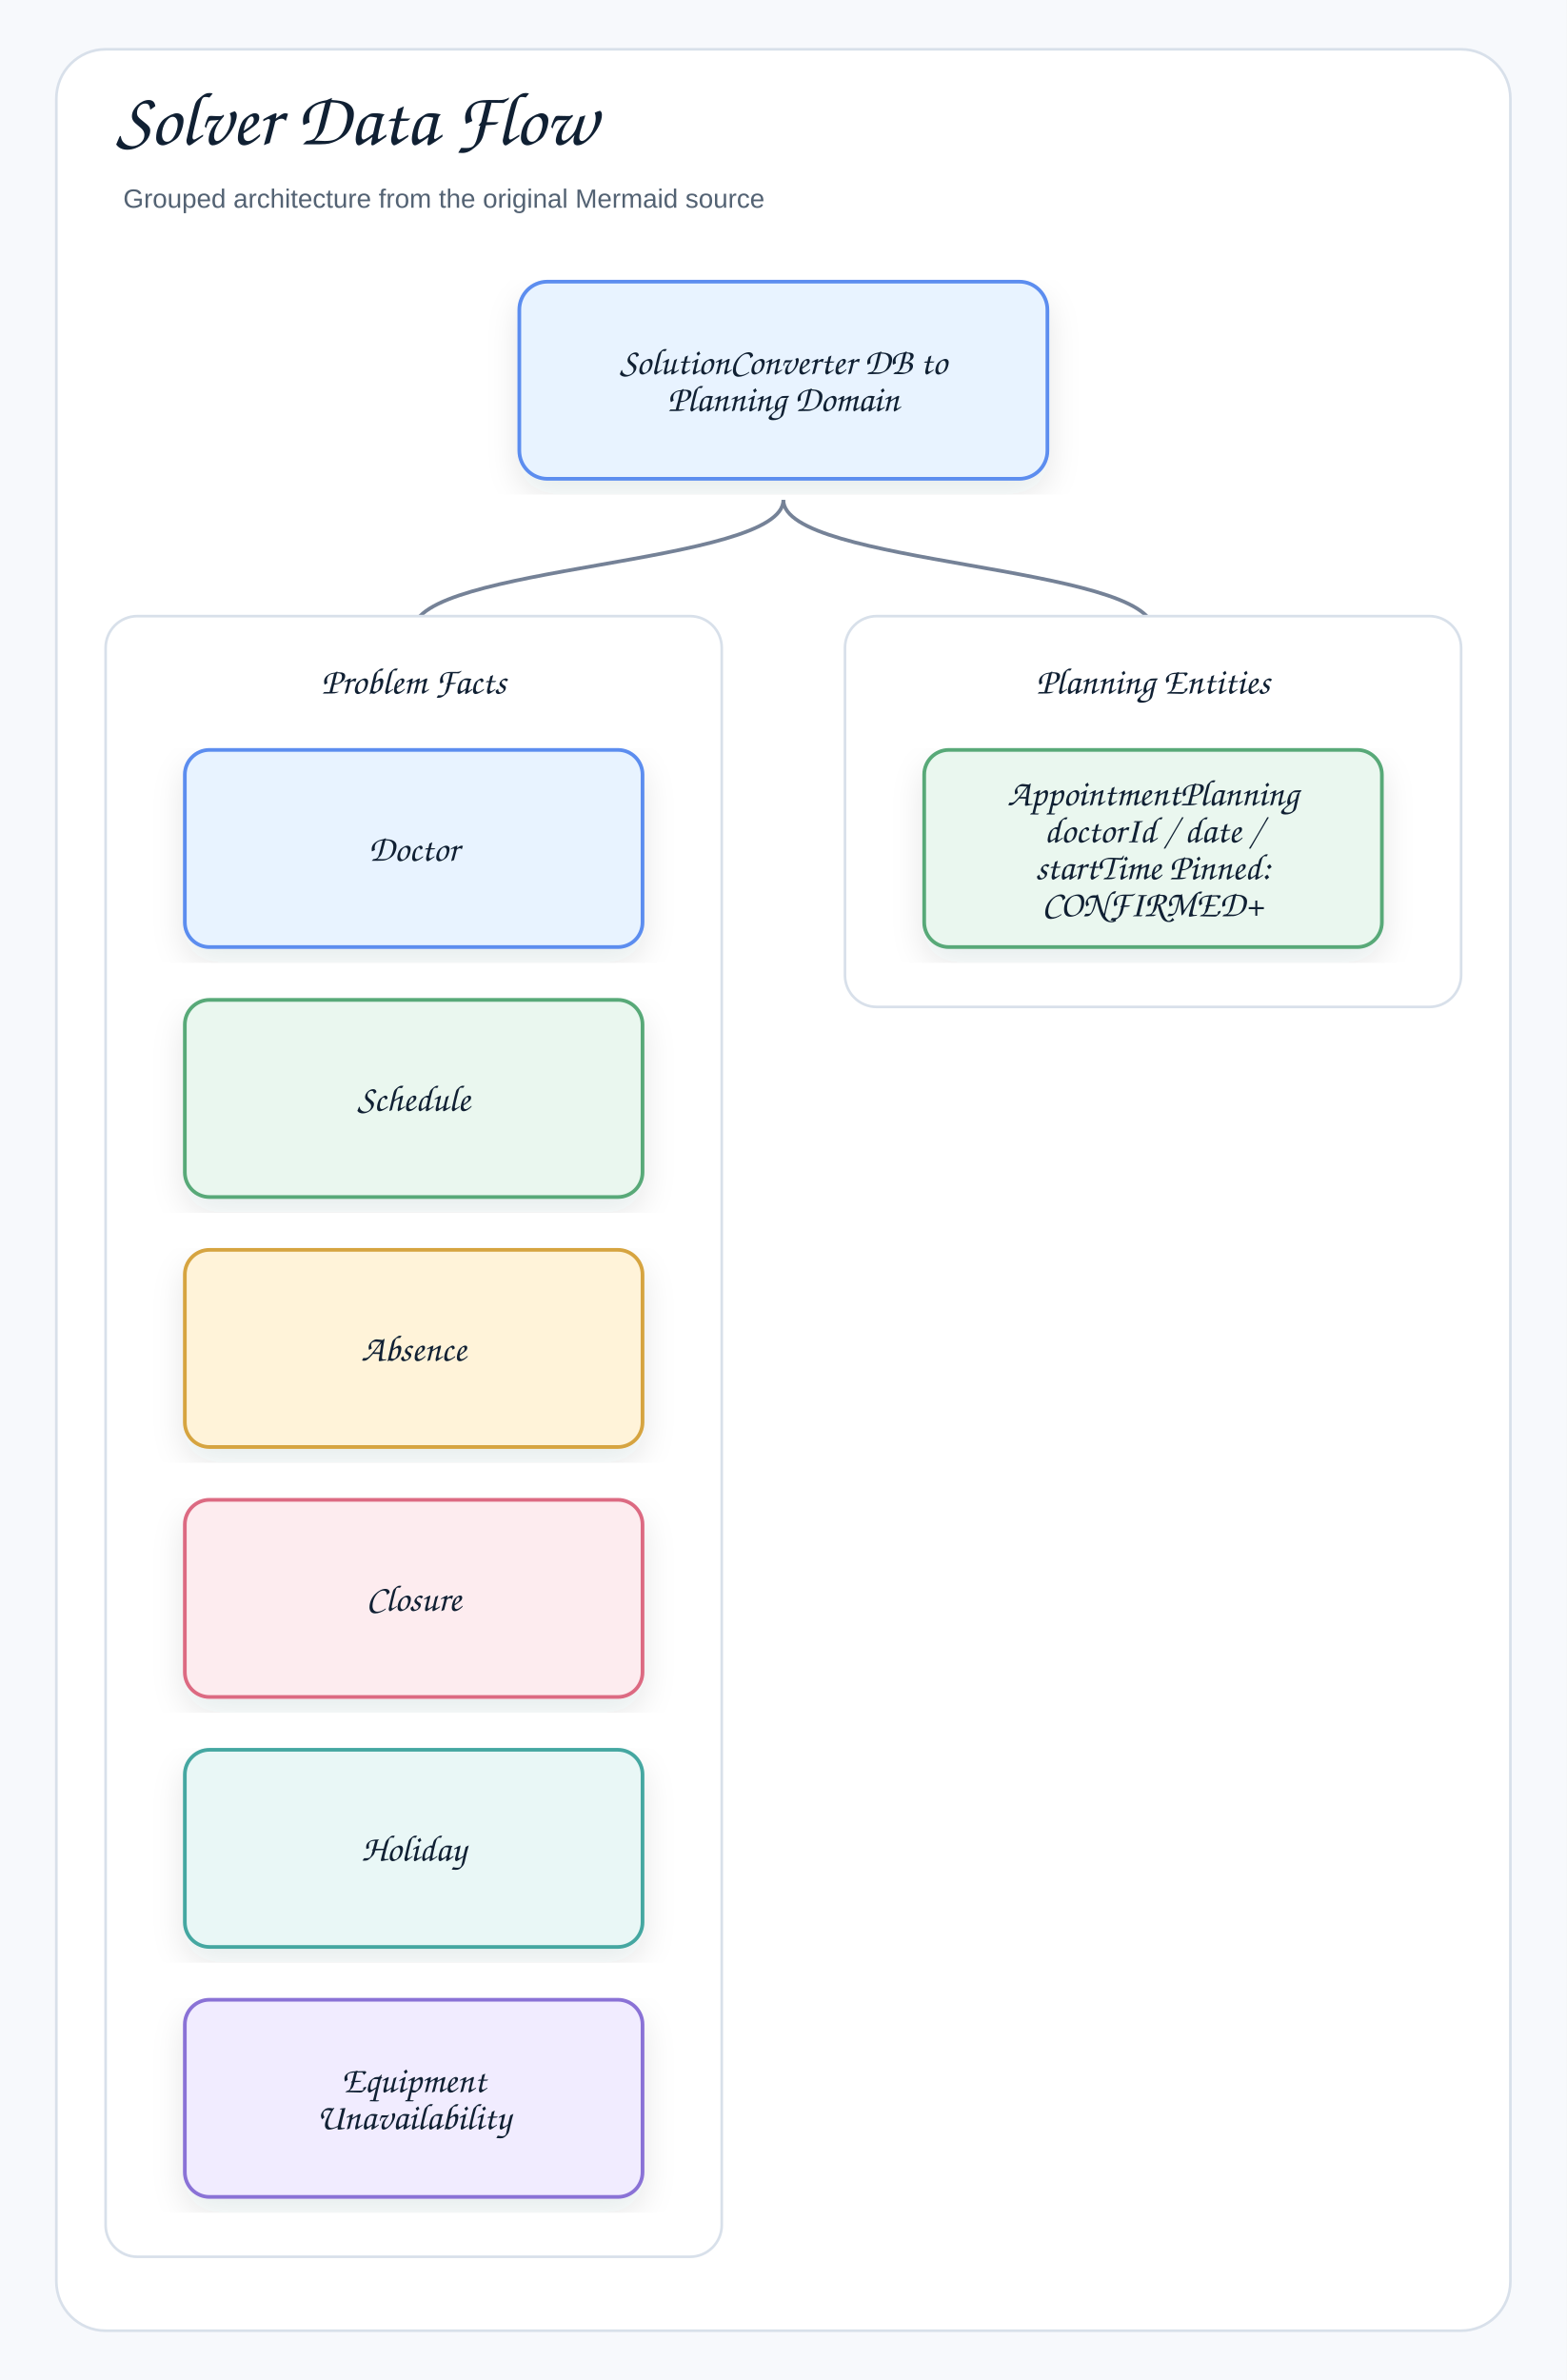
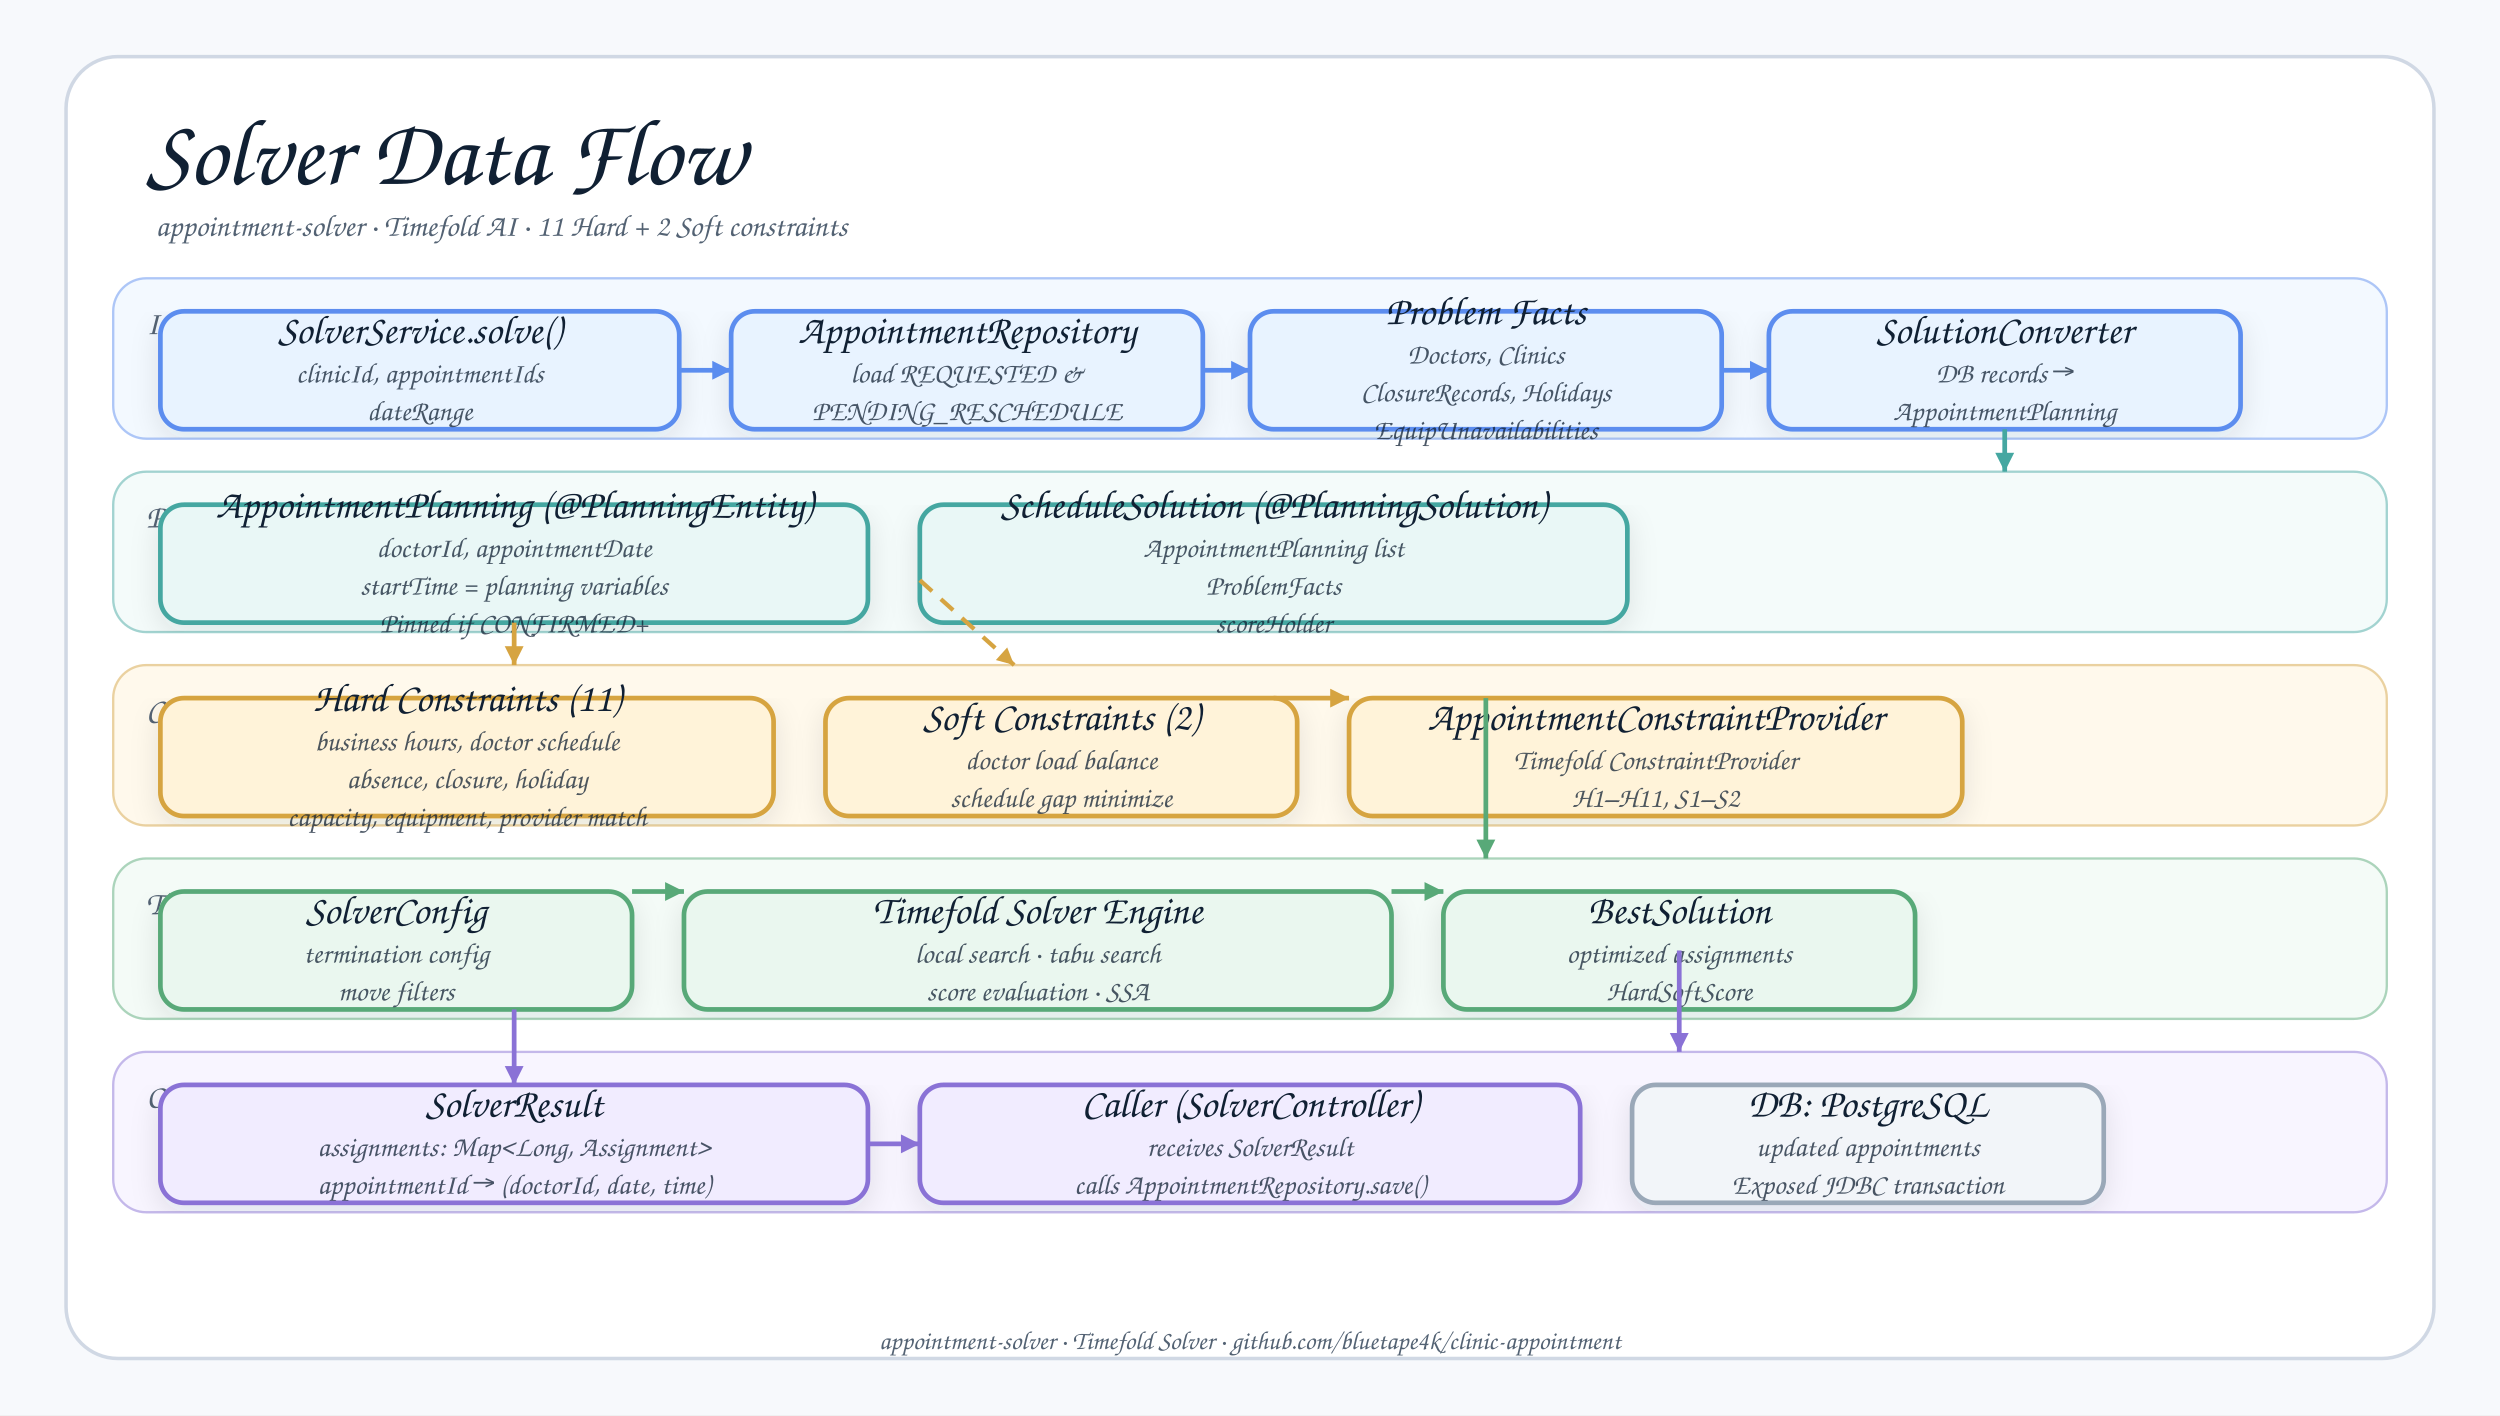
- <svg xmlns="http://www.w3.org/2000/svg" width="890" height="1352" viewBox="0 0 890 1352" role="img" aria-label="Solver Data Flow">
+ <svg xmlns="http://www.w3.org/2000/svg" width="1060" height="600" viewBox="0 0 1060 600" role="img" aria-label="appointment-solver — Timefold Solver Data Flow">
  <defs>
    <filter id="shadow" x="-8%" y="-8%" width="116%" height="116%">
-       <feDropShadow dx="0" dy="8" stdDeviation="9" flood-color="#1f2937" flood-opacity="0.10" />
+       <feDropShadow dx="0" dy="4" stdDeviation="6" flood-color="#1f2937" flood-opacity="0.10" />
    </filter>
-     <marker id="openArrow" markerWidth="12" markerHeight="10" refX="10" refY="5" orient="auto" markerUnits="strokeWidth">
-       <path d="M 1 1 L 10 5 L 1 9" fill="none" stroke="#758297" stroke-width="1.8" stroke-linecap="round" stroke-linejoin="round" />
+     <marker id="arr" markerWidth="5" markerHeight="5" refX="4.5" refY="2.5" orient="auto" markerUnits="strokeWidth">
+       <path d="M 0.5 0.5 L 4.5 2.5 L 0.5 4.5 Z" fill="#758297" />
+     </marker>
+     <marker id="arr-blue" markerWidth="5" markerHeight="5" refX="4.5" refY="2.5" orient="auto" markerUnits="strokeWidth">
+       <path d="M 0.5 0.5 L 4.5 2.5 L 0.5 4.5 Z" fill="#5B8DEF" />
+     </marker>
+     <marker id="arr-green" markerWidth="5" markerHeight="5" refX="4.5" refY="2.5" orient="auto" markerUnits="strokeWidth">
+       <path d="M 0.5 0.5 L 4.5 2.5 L 0.5 4.5 Z" fill="#58A978" />
+     </marker>
+     <marker id="arr-amber" markerWidth="5" markerHeight="5" refX="4.5" refY="2.5" orient="auto" markerUnits="strokeWidth">
+       <path d="M 0.5 0.5 L 4.5 2.5 L 0.5 4.5 Z" fill="#D6A441" />
+     </marker>
+     <marker id="arr-pink" markerWidth="5" markerHeight="5" refX="4.5" refY="2.5" orient="auto" markerUnits="strokeWidth">
+       <path d="M 0.5 0.5 L 4.5 2.5 L 0.5 4.5 Z" fill="#DC6B82" />
+     </marker>
+     <marker id="arr-purple" markerWidth="5" markerHeight="5" refX="4.5" refY="2.5" orient="auto" markerUnits="strokeWidth">
+       <path d="M 0.5 0.5 L 4.5 2.5 L 0.5 4.5 Z" fill="#8A72D6" />
+     </marker>
+     <marker id="arr-teal" markerWidth="5" markerHeight="5" refX="4.5" refY="2.5" orient="auto" markerUnits="strokeWidth">
+       <path d="M 0.5 0.5 L 4.5 2.5 L 0.5 4.5 Z" fill="#45A7A1" />
    </marker>
    <marker id="inherit" markerWidth="14" markerHeight="12" refX="12" refY="6" orient="auto" markerUnits="strokeWidth">
-       <path d="M 0 1 L 12 6 L 0 11 Z" fill="#ffffff" stroke="#758297" stroke-width="1.8" />
+       <path d="M 0 1 L 12 6 L 0 11 Z" fill="#ffffff" stroke="#758297" stroke-width="1.5" />
    </marker>
    <style>
-     .canvas{fill:#f7f9fc}.frame{fill:#fff;stroke:#d8e0ea;stroke-width:1.5}
-     .title{font-family:"Architects Daughter","Comic Sans MS","Comic Sans",cursive;font-size:43px;font-weight:400;fill:#102033}
-     .subtitle{font-family:"Comic Sans MS","Comic Sans","Comic Neue",Arial,sans-serif;font-size:15px;font-weight:400;fill:#536273}
-     .label{font-family:"Architects Daughter","Comic Sans MS","Comic Sans",cursive;font-size:25px;font-weight:400;fill:#102033}
-     .smallLabel{font-family:"Architects Daughter","Comic Sans MS","Comic Sans",cursive;font-size:21px;font-weight:400;fill:#102033}
-     .mono{font-family:"Comic Sans MS","Comic Sans","Comic Neue",Arial,sans-serif;font-size:12px;font-weight:400;fill:#102033}
-     .small{font-family:"Comic Sans MS","Comic Sans","Comic Neue",Arial,sans-serif;font-size:12px;font-weight:400;fill:#536273}
-     .strong{font-family:"Comic Sans MS","Comic Sans","Comic Neue",Arial,sans-serif;font-size:13px;font-weight:400;fill:#102033}
-     .card{stroke-width:2.1;filter:url(#shadow)}.compartment{stroke-width:1.5;fill:none}
-     .line{stroke:#758297;stroke-width:2.1;fill:none;marker-end:url(#openArrow)}
-     .plainLine{stroke:#758297;stroke-width:2.1;fill:none}
-     .dashed{stroke:#758297;stroke-width:2.1;stroke-dasharray:7 6;fill:none;marker-end:url(#openArrow)}
-     .inheritLine{stroke:#758297;stroke-width:2.2;fill:none;marker-end:url(#inherit)}
-     .implLine{stroke:#758297;stroke-width:2.2;stroke-dasharray:8 7;fill:none;marker-end:url(#inherit)}
+     .canvas{fill:#F7F9FC}
+     .frame{fill:#FFFFFF;stroke:#D0D8E4;stroke-width:1.5}
+     .title{font-family:"Architects Daughter","Comic Sans MS",cursive;font-size:40px;fill:#102033}
+     .subtitle{font-family:"Comic Mono","Comic Sans MS",cursive;font-size:13px;fill:#536273}
+     .label{font-family:"Architects Daughter","Comic Sans MS",cursive;font-size:22px;fill:#102033}
+     .smallLabel{font-family:"Architects Daughter","Comic Sans MS",cursive;font-size:17px;fill:#102033}
+     .mono{font-family:"Comic Mono","Comic Sans MS",cursive;font-size:12px;fill:#102033}
+     .small{font-family:"Comic Mono","Comic Sans MS",cursive;font-size:11px;fill:#536273}
+     .layerTitle{font-family:"Architects Daughter","Comic Sans MS",cursive;font-size:14px;fill:#536273;font-style:italic}
+     .card{stroke-width:2;filter:url(#shadow)}
+     .line{stroke:#758297;stroke-width:2;fill:none;marker-end:url(#arr)}
+     .line-blue{stroke:#5B8DEF;stroke-width:2;fill:none;marker-end:url(#arr-blue)}
+     .line-green{stroke:#58A978;stroke-width:2;fill:none;marker-end:url(#arr-green)}
+     .line-amber{stroke:#D6A441;stroke-width:2;fill:none;marker-end:url(#arr-amber)}
+     .line-pink{stroke:#DC6B82;stroke-width:2;fill:none;marker-end:url(#arr-pink)}
+     .line-purple{stroke:#8A72D6;stroke-width:2;fill:none;marker-end:url(#arr-purple)}
+     .line-teal{stroke:#45A7A1;stroke-width:2;fill:none;marker-end:url(#arr-teal)}
+     .dashed{stroke:#758297;stroke-width:1.8;stroke-dasharray:7 5;fill:none;marker-end:url(#arr)}
+     .dashed-blue{stroke:#5B8DEF;stroke-width:1.8;stroke-dasharray:7 5;fill:none;marker-end:url(#arr-blue)}
+     .dashed-green{stroke:#58A978;stroke-width:1.8;stroke-dasharray:7 5;fill:none;marker-end:url(#arr-green)}
+     .dashed-amber{stroke:#D6A441;stroke-width:1.8;stroke-dasharray:7 5;fill:none;marker-end:url(#arr-amber)}
+     .dashed-pink{stroke:#DC6B82;stroke-width:1.8;stroke-dasharray:7 5;fill:none;marker-end:url(#arr-pink)}
+     .dashed-purple{stroke:#8A72D6;stroke-width:1.8;stroke-dasharray:7 5;fill:none;marker-end:url(#arr-purple)}
+     .dashed-teal{stroke:#45A7A1;stroke-width:1.8;stroke-dasharray:7 5;fill:none;marker-end:url(#arr-teal)}
+     .inheritLine{stroke:#758297;stroke-width:2;fill:none;marker-end:url(#inherit)}
  </style>
  </defs>
-   <rect class="canvas" width="890" height="1352" />
-   <rect class="frame" x="32" y="28" width="826" height="1296" rx="28" />
-   <text class="title" x="66" y="82">Solver Data Flow</text>
-   <text class="subtitle" x="70" y="118">Grouped architecture from the original Mermaid source</text>
-   <path class="plainLine" d="M445 284 C445 321 655 321 655 358" />
-   <path class="plainLine" d="M445 284 C445 321 235 321 235 358" />
-   <g transform="translate(295,160)">
-     <rect class="card" x="0" y="0" width="300" height="112" rx="16" fill="#E8F3FF" stroke="#5B8DEF" />
-     <text class="smallLabel" x="150" y="52.5" text-anchor="middle">SolutionConverter DB to</text>
-     <text class="smallLabel" x="150" y="73.5" text-anchor="middle">Planning Domain</text>
-   </g>
-   <g transform="translate(60,350)">
-     <rect x="0" y="0" width="350" height="932" rx="18" fill="#ffffff" stroke="#d8e0ea" stroke-width="1.5" />
-     <text class="smallLabel" x="175" y="44" text-anchor="middle">Problem Facts</text>
-   </g>
-   <g transform="translate(105,426)">
-     <rect class="card" x="0" y="0" width="260" height="112" rx="14" fill="#E8F3FF" stroke="#5B8DEF" />
-     <text class="smallLabel" x="130" y="63" text-anchor="middle">Doctor</text>
-   </g>
-   <g transform="translate(105,568)">
-     <rect class="card" x="0" y="0" width="260" height="112" rx="14" fill="#EAF7EF" stroke="#58A978" />
-     <text class="smallLabel" x="130" y="63" text-anchor="middle">Schedule</text>
-   </g>
-   <g transform="translate(105,710)">
-     <rect class="card" x="0" y="0" width="260" height="112" rx="14" fill="#FFF3D9" stroke="#D6A441" />
-     <text class="smallLabel" x="130" y="63" text-anchor="middle">Absence</text>
-   </g>
-   <g transform="translate(105,852)">
-     <rect class="card" x="0" y="0" width="260" height="112" rx="14" fill="#FDECEF" stroke="#DC6B82" />
-     <text class="smallLabel" x="130" y="63" text-anchor="middle">Closure</text>
-   </g>
-   <g transform="translate(105,994)">
-     <rect class="card" x="0" y="0" width="260" height="112" rx="14" fill="#E9F7F6" stroke="#45A7A1" />
-     <text class="smallLabel" x="130" y="63" text-anchor="middle">Holiday</text>
-   </g>
-   <g transform="translate(105,1136)">
-     <rect class="card" x="0" y="0" width="260" height="112" rx="14" fill="#F1ECFF" stroke="#8A72D6" />
-     <text class="smallLabel" x="130" y="52.5" text-anchor="middle">Equipment</text>
-     <text class="smallLabel" x="130" y="73.5" text-anchor="middle">Unavailability</text>
-   </g>
-   <g transform="translate(480,350)">
-     <rect x="0" y="0" width="350" height="222" rx="18" fill="#ffffff" stroke="#d8e0ea" stroke-width="1.5" />
-     <text class="smallLabel" x="175" y="44" text-anchor="middle">Planning Entities</text>
-   </g>
-   <g transform="translate(525,426)">
-     <rect class="card" x="0" y="0" width="260" height="112" rx="14" fill="#EAF7EF" stroke="#58A978" />
-     <text class="smallLabel" x="130" y="31.5" text-anchor="middle">AppointmentPlanning</text>
-     <text class="smallLabel" x="130" y="52.5" text-anchor="middle">doctorId / date /</text>
-     <text class="smallLabel" x="130" y="73.5" text-anchor="middle">startTime Pinned:</text>
-     <text class="smallLabel" x="130" y="94.5" text-anchor="middle">CONFIRMED+</text>
-   </g>
+   <rect class="canvas" width="1060" height="600" />
+   <rect class="frame" x="28" y="24" width="1004" height="552" rx="22" />
+   <text class="title" x="62" y="78">Solver Data Flow</text>
+   <text class="subtitle" x="66" y="100">appointment-solver · Timefold AI · 11 Hard + 2 Soft constraints</text>
+   <rect x="48" y="118" width="964" height="68" rx="14" fill="#E8F3FF" stroke="#5B8DEF" stroke-width="1" opacity="0.5" />
+   <text class="layerTitle" x="62" y="138" dominant-baseline="middle">Input — Load from DB</text>
+   <rect x="48" y="200" width="964" height="68" rx="14" fill="#E9F7F6" stroke="#45A7A1" stroke-width="1" opacity="0.5" />
+   <text class="layerTitle" x="62" y="220" dominant-baseline="middle">Planning Domain</text>
+   <rect x="48" y="282" width="964" height="68" rx="14" fill="#FFF3D9" stroke="#D6A441" stroke-width="1" opacity="0.5" />
+   <text class="layerTitle" x="62" y="302" dominant-baseline="middle">Constraint Evaluation</text>
+   <rect x="48" y="364" width="964" height="68" rx="14" fill="#EAF7EF" stroke="#58A978" stroke-width="1" opacity="0.5" />
+   <text class="layerTitle" x="62" y="384" dominant-baseline="middle">Timefold Solver Engine</text>
+   <rect x="48" y="446" width="964" height="68" rx="14" fill="#F1ECFF" stroke="#8A72D6" stroke-width="1" opacity="0.5" />
+   <text class="layerTitle" x="62" y="466" dominant-baseline="middle">Output — Write Results</text>
+   <rect x="68" y="132" width="220" height="50" rx="10" fill="#E8F3FF" stroke="#5B8DEF" class="card" />
+   <text class="smallLabel" x="178" y="141" text-anchor="middle" dominant-baseline="middle">SolverService.solve()</text>
+   <text class="mono" x="178" y="159" text-anchor="middle" dominant-baseline="middle" fill="#1A3A5C" opacity="0.75">clinicId, appointmentIds</text>
+   <text class="mono" x="178" y="175" text-anchor="middle" dominant-baseline="middle" fill="#1A3A5C" opacity="0.75">dateRange</text>
+   <rect x="310" y="132" width="200" height="50" rx="10" fill="#E8F3FF" stroke="#5B8DEF" class="card" />
+   <text class="smallLabel" x="410" y="141" text-anchor="middle" dominant-baseline="middle">AppointmentRepository</text>
+   <text class="mono" x="410" y="159" text-anchor="middle" dominant-baseline="middle" fill="#1A3A5C" opacity="0.75">load REQUESTED &amp;</text>
+   <text class="mono" x="410" y="175" text-anchor="middle" dominant-baseline="middle" fill="#1A3A5C" opacity="0.75">PENDING_RESCHEDULE</text>
+   <rect x="530" y="132" width="200" height="50" rx="10" fill="#E8F3FF" stroke="#5B8DEF" class="card" />
+   <text class="smallLabel" x="630" y="133" text-anchor="middle" dominant-baseline="middle">Problem Facts</text>
+   <text class="mono" x="630" y="151" text-anchor="middle" dominant-baseline="middle" fill="#1A3A5C" opacity="0.75">Doctors, Clinics</text>
+   <text class="mono" x="630" y="167" text-anchor="middle" dominant-baseline="middle" fill="#1A3A5C" opacity="0.75">ClosureRecords, Holidays</text>
+   <text class="mono" x="630" y="183" text-anchor="middle" dominant-baseline="middle" fill="#1A3A5C" opacity="0.75">EquipUnavailabilities</text>
+   <rect x="750" y="132" width="200" height="50" rx="10" fill="#E8F3FF" stroke="#5B8DEF" class="card" />
+   <text class="smallLabel" x="850" y="141" text-anchor="middle" dominant-baseline="middle">SolutionConverter</text>
+   <text class="mono" x="850" y="159" text-anchor="middle" dominant-baseline="middle" fill="#1A3A5C" opacity="0.75">DB records →</text>
+   <text class="mono" x="850" y="175" text-anchor="middle" dominant-baseline="middle" fill="#1A3A5C" opacity="0.75">AppointmentPlanning</text>
+   <rect x="68" y="214" width="300" height="50" rx="10" fill="#E9F7F6" stroke="#45A7A1" class="card" />
+   <text class="smallLabel" x="218" y="215" text-anchor="middle" dominant-baseline="middle">AppointmentPlanning (@PlanningEntity)</text>
+   <text class="mono" x="218" y="233" text-anchor="middle" dominant-baseline="middle" fill="#0E3533" opacity="0.75">doctorId, appointmentDate</text>
+   <text class="mono" x="218" y="249" text-anchor="middle" dominant-baseline="middle" fill="#0E3533" opacity="0.75">startTime = planning variables</text>
+   <text class="mono" x="218" y="265" text-anchor="middle" dominant-baseline="middle" fill="#0E3533" opacity="0.75">Pinned if CONFIRMED+</text>
+   <rect x="390" y="214" width="300" height="50" rx="10" fill="#E9F7F6" stroke="#45A7A1" class="card" />
+   <text class="smallLabel" x="540" y="215" text-anchor="middle" dominant-baseline="middle">ScheduleSolution (@PlanningSolution)</text>
+   <text class="mono" x="540" y="233" text-anchor="middle" dominant-baseline="middle" fill="#0E3533" opacity="0.75">AppointmentPlanning list</text>
+   <text class="mono" x="540" y="249" text-anchor="middle" dominant-baseline="middle" fill="#0E3533" opacity="0.75">ProblemFacts</text>
+   <text class="mono" x="540" y="265" text-anchor="middle" dominant-baseline="middle" fill="#0E3533" opacity="0.75">scoreHolder</text>
+   <rect x="68" y="296" width="260" height="50" rx="10" fill="#FFF3D9" stroke="#D6A441" class="card" />
+   <text class="smallLabel" x="198" y="297" text-anchor="middle" dominant-baseline="middle">Hard Constraints (11)</text>
+   <text class="mono" x="198" y="315" text-anchor="middle" dominant-baseline="middle" fill="#4A3000" opacity="0.75">business hours, doctor schedule</text>
+   <text class="mono" x="198" y="331" text-anchor="middle" dominant-baseline="middle" fill="#4A3000" opacity="0.75">absence, closure, holiday</text>
+   <text class="mono" x="198" y="347" text-anchor="middle" dominant-baseline="middle" fill="#4A3000" opacity="0.75">capacity, equipment, provider match</text>
+   <rect x="350" y="296" width="200" height="50" rx="10" fill="#FFF3D9" stroke="#D6A441" class="card" />
+   <text class="smallLabel" x="450" y="305" text-anchor="middle" dominant-baseline="middle">Soft Constraints (2)</text>
+   <text class="mono" x="450" y="323" text-anchor="middle" dominant-baseline="middle" fill="#4A3000" opacity="0.75">doctor load balance</text>
+   <text class="mono" x="450" y="339" text-anchor="middle" dominant-baseline="middle" fill="#4A3000" opacity="0.75">schedule gap minimize</text>
+   <rect x="572" y="296" width="260" height="50" rx="10" fill="#FFF3D9" stroke="#D6A441" class="card" />
+   <text class="smallLabel" x="702" y="305" text-anchor="middle" dominant-baseline="middle">AppointmentConstraintProvider</text>
+   <text class="mono" x="702" y="323" text-anchor="middle" dominant-baseline="middle" fill="#4A3000" opacity="0.75">Timefold ConstraintProvider</text>
+   <text class="mono" x="702" y="339" text-anchor="middle" dominant-baseline="middle" fill="#4A3000" opacity="0.75">H1–H11, S1–S2</text>
+   <rect x="68" y="378" width="200" height="50" rx="10" fill="#EAF7EF" stroke="#58A978" class="card" />
+   <text class="smallLabel" x="168" y="387" text-anchor="middle" dominant-baseline="middle">SolverConfig</text>
+   <text class="mono" x="168" y="405" text-anchor="middle" dominant-baseline="middle" fill="#1A3A26" opacity="0.75">termination config</text>
+   <text class="mono" x="168" y="421" text-anchor="middle" dominant-baseline="middle" fill="#1A3A26" opacity="0.75">move filters</text>
+   <rect x="290" y="378" width="300" height="50" rx="10" fill="#EAF7EF" stroke="#58A978" class="card" />
+   <text class="smallLabel" x="440" y="387" text-anchor="middle" dominant-baseline="middle">Timefold Solver Engine</text>
+   <text class="mono" x="440" y="405" text-anchor="middle" dominant-baseline="middle" fill="#1A3A26" opacity="0.75">local search · tabu search</text>
+   <text class="mono" x="440" y="421" text-anchor="middle" dominant-baseline="middle" fill="#1A3A26" opacity="0.75">score evaluation · SSA</text>
+   <rect x="612" y="378" width="200" height="50" rx="10" fill="#EAF7EF" stroke="#58A978" class="card" />
+   <text class="smallLabel" x="712" y="387" text-anchor="middle" dominant-baseline="middle">BestSolution</text>
+   <text class="mono" x="712" y="405" text-anchor="middle" dominant-baseline="middle" fill="#1A3A26" opacity="0.75">optimized assignments</text>
+   <text class="mono" x="712" y="421" text-anchor="middle" dominant-baseline="middle" fill="#1A3A26" opacity="0.75">HardSoftScore</text>
+   <rect x="68" y="460" width="300" height="50" rx="10" fill="#F1ECFF" stroke="#8A72D6" class="card" />
+   <text class="smallLabel" x="218" y="469" text-anchor="middle" dominant-baseline="middle">SolverResult</text>
+   <text class="mono" x="218" y="487" text-anchor="middle" dominant-baseline="middle" fill="#2A1A5C" opacity="0.75">assignments: Map&lt;Long, Assignment&gt;</text>
+   <text class="mono" x="218" y="503" text-anchor="middle" dominant-baseline="middle" fill="#2A1A5C" opacity="0.75">appointmentId → (doctorId, date, time)</text>
+   <rect x="390" y="460" width="280" height="50" rx="10" fill="#F1ECFF" stroke="#8A72D6" class="card" />
+   <text class="smallLabel" x="530" y="469" text-anchor="middle" dominant-baseline="middle">Caller (SolverController)</text>
+   <text class="mono" x="530" y="487" text-anchor="middle" dominant-baseline="middle" fill="#2A1A5C" opacity="0.75">receives SolverResult</text>
+   <text class="mono" x="530" y="503" text-anchor="middle" dominant-baseline="middle" fill="#2A1A5C" opacity="0.75">calls AppointmentRepository.save()</text>
+   <rect x="692" y="460" width="200" height="50" rx="10" fill="#F2F5F9" stroke="#9AA8B8" class="card" />
+   <text class="smallLabel" x="792" y="469" text-anchor="middle" dominant-baseline="middle">DB: PostgreSQL</text>
+   <text class="mono" x="792" y="487" text-anchor="middle" dominant-baseline="middle" fill="#2A3340" opacity="0.75">updated appointments</text>
+   <text class="mono" x="792" y="503" text-anchor="middle" dominant-baseline="middle" fill="#2A3340" opacity="0.75">Exposed JDBC transaction</text>
+   <path class="line-blue" d="M288 157 L310 157" />
+   <path class="line-blue" d="M510 157 L530 157" />
+   <path class="line-blue" d="M730 157 L750 157" />
+   <path class="line-teal" d="M850 182 L850 200" />
+   <path class="line-amber" d="M218 264 L218 282" />
+   <path class="dashed-amber" d="M390 246 L430 282" />
+   <path class="line-amber" d="M540 296 L572 296" />
+   <path class="line-green" d="M630 296 L630 364" />
+   <path class="line-green" d="M268 378 L290 378" />
+   <path class="line-green" d="M590 378 L612 378" />
+   <path class="line-purple" d="M712 403 L712 446" />
+   <path class="line-purple" d="M218 428 L218 460" />
+   <path class="line-purple" d="M368 485 L390 485" />
+   <path class="line-gray" d="M670 485 L692 485" />
+   <text class="small" x="530" y="572" text-anchor="middle">appointment-solver · Timefold Solver · github.com/bluetape4k/clinic-appointment</text>
</svg>
